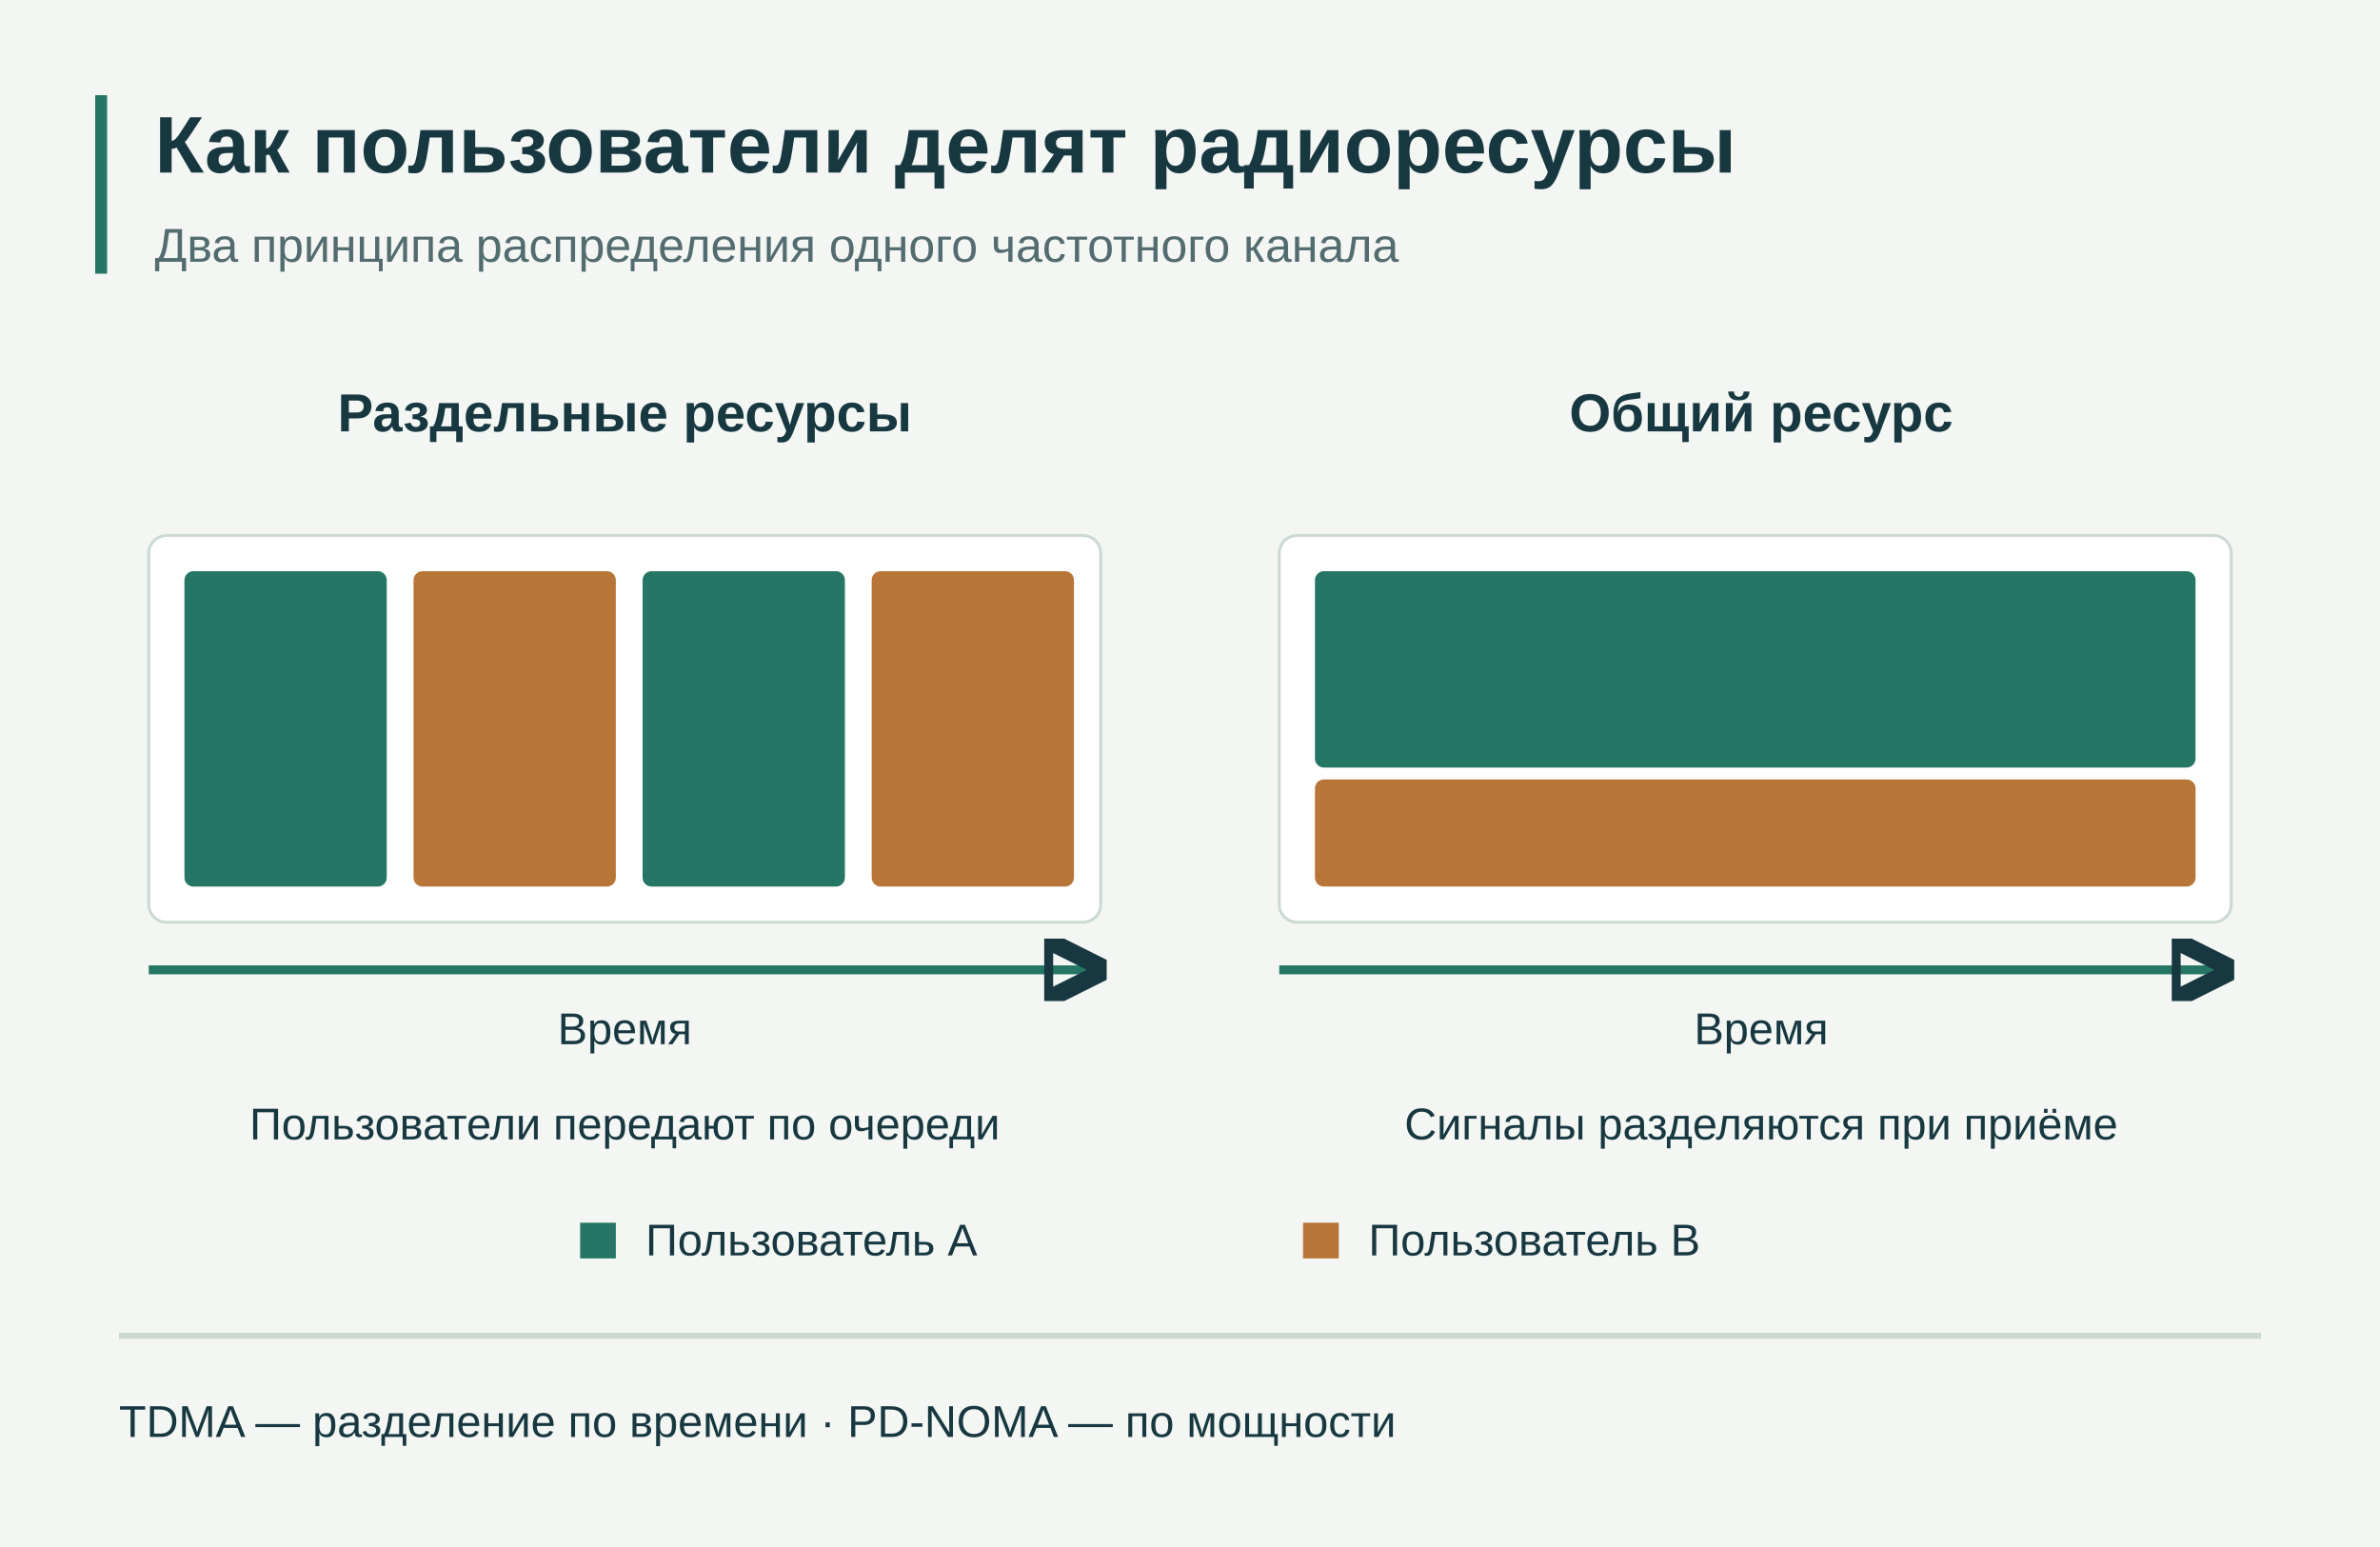
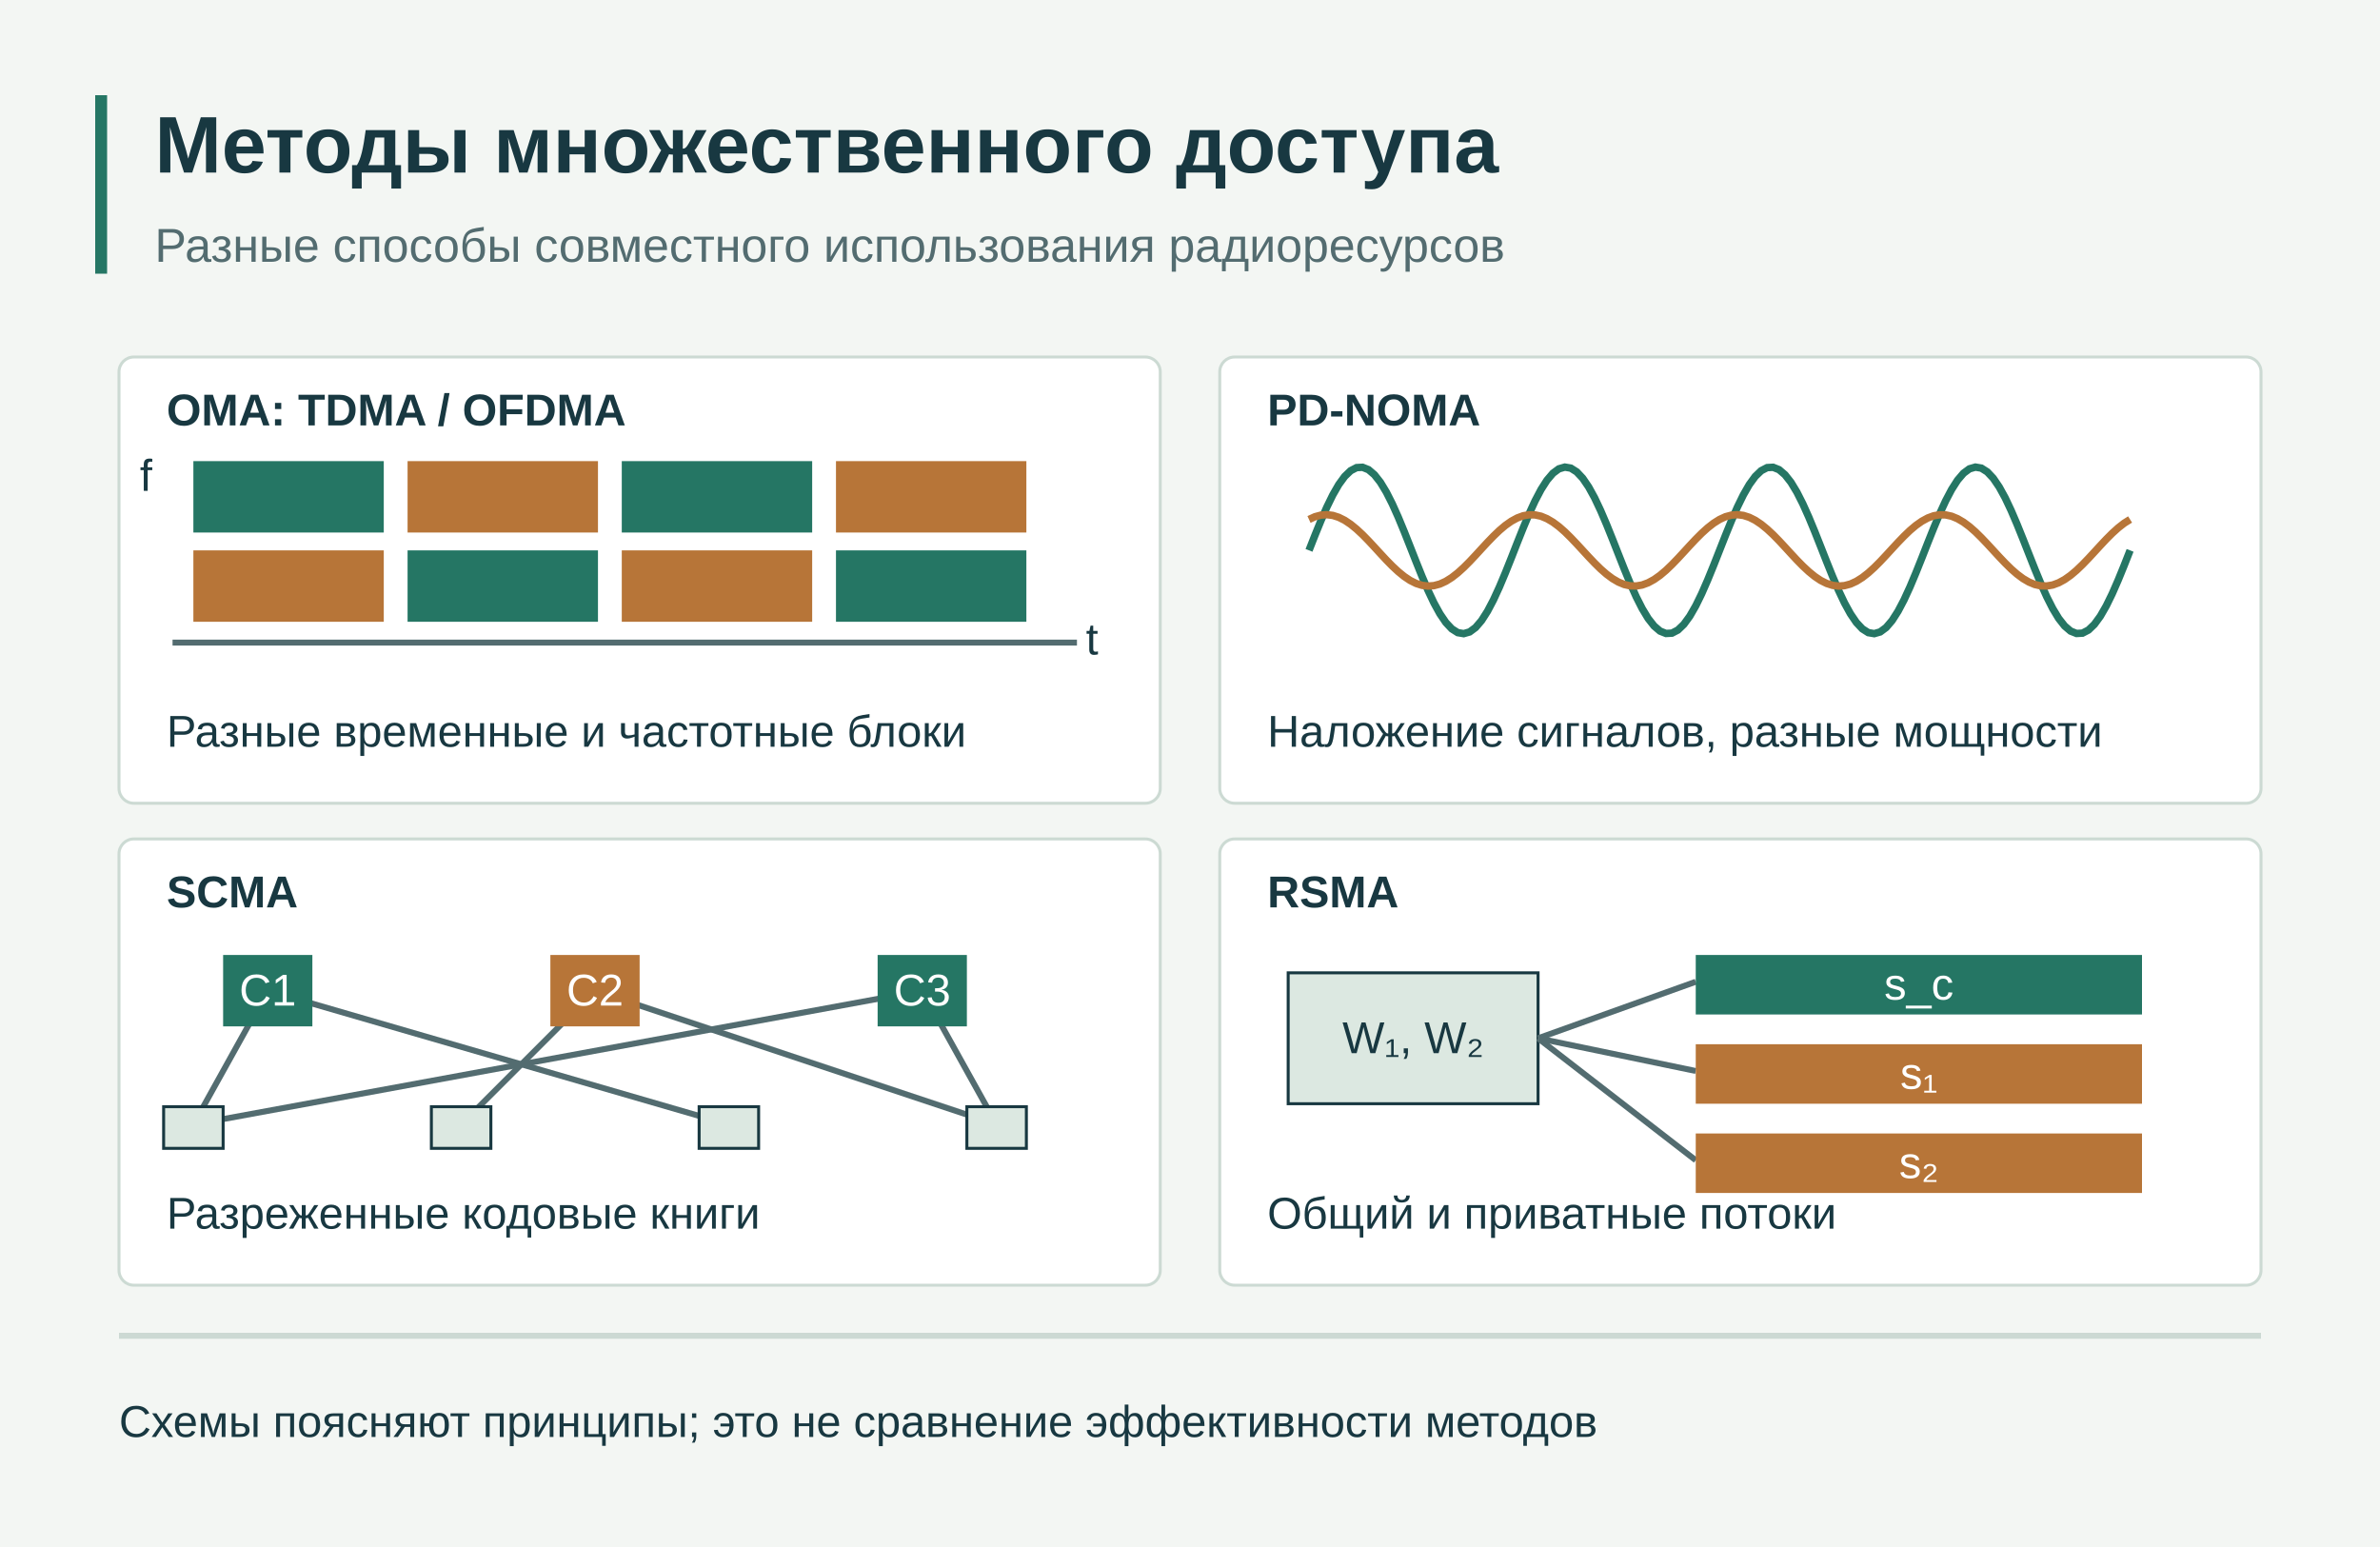
<svg xmlns="http://www.w3.org/2000/svg" viewBox="0 0 800 520" role="img" aria-labelledby="title desc">
  <defs>
    <marker id="arrow" markerWidth="7" markerHeight="7" refX="6" refY="3.5" orient="auto">
      <path d="M0 0L7 3.5L0 7Z" fill="#257664" />
    </marker>
  </defs>
  <style>text{font-family:Arial,sans-serif;fill:#183841;font-size:18px}path{fill:none;stroke:#183841;stroke-width:2}circle{fill:#fff;stroke:#183841;stroke-width:2}.muted{fill:#536c70;font-size:16px}.signal{stroke:#257664;stroke-width:3}.accent{fill:#257664}.head{font-size:27px;font-weight:700}.small{font-size:15px}</style>
  <rect x="0" y="0" width="800" height="520" fill="#f3f6f3" />
  <rect x="32" y="32" width="4" height="60" fill="#257664" />
-   <text x="52" y="58" class="head">Как пользователи делят радиоресурсы</text>
-   <text x="52" y="88" class="muted">Два принципа распределения одного частотного канала</text>
-   <text x="210" y="145" text-anchor="middle" font-weight="700">Раздельные ресурсы</text>
-   <text x="592" y="145" text-anchor="middle" font-weight="700">Общий ресурс</text>
-   <rect x="50" y="180" width="320" height="130" rx="6" fill="#fff" stroke="#ccdad3" />
-   <rect x="430" y="180" width="320" height="130" rx="6" fill="#fff" stroke="#ccdad3" />
-   <rect x="62" y="192" width="68" height="106" rx="3" fill="#257664" />
-   <rect x="139" y="192" width="68" height="106" rx="3" fill="#b77538" />
-   <rect x="216" y="192" width="68" height="106" rx="3" fill="#257664" />
-   <rect x="293" y="192" width="68" height="106" rx="3" fill="#b77538" />
-   <rect x="442" y="192" width="296" height="66" rx="3" fill="#257664" />
-   <rect x="442" y="262" width="296" height="36" rx="3" fill="#b77538" />
-   <path d="M50 326L369 326" class="signal" marker-end="url(#arrow)" />
-   <path d="M430 326L748 326" class="signal" marker-end="url(#arrow)" />
-   <text x="210" y="351" text-anchor="middle" class="small">Время</text>
-   <text x="592" y="351" text-anchor="middle" class="small">Время</text>
-   <text x="210" y="383" text-anchor="middle" class="small">Пользователи передают по очереди</text>
-   <text x="592" y="383" text-anchor="middle" class="small">Сигналы разделяются при приёме</text>
-   <rect x="195" y="411" width="12" height="12" fill="#257664" />
-   <text x="217" y="422" class="small">Пользователь A</text>
-   <rect x="438" y="411" width="12" height="12" fill="#b77538" />
-   <text x="460" y="422" class="small">Пользователь B</text>
+   <text x="52" y="58" class="head">Методы множественного доступа</text>
+   <text x="52" y="88" class="muted">Разные способы совместного использования радиоресурсов</text>
+   <rect x="40" y="120" width="350" height="150" rx="5" fill="#fff" stroke="#ccdad3" />
+   <rect x="410" y="120" width="350" height="150" rx="5" fill="#fff" stroke="#ccdad3" />
+   <rect x="40" y="282" width="350" height="150" rx="5" fill="#fff" stroke="#ccdad3" />
+   <rect x="410" y="282" width="350" height="150" rx="5" fill="#fff" stroke="#ccdad3" />
+   <text x="56" y="143" font-weight="700" class="small">OMA: TDMA / OFDMA</text>
+   <text x="426" y="143" font-weight="700" class="small">PD-NOMA</text>
+   <text x="56" y="305" font-weight="700" class="small">SCMA</text>
+   <text x="426" y="305" font-weight="700" class="small">RSMA</text>
+   <rect x="65" y="155" width="64" height="24" fill="#257664" />
+   <rect x="137" y="155" width="64" height="24" fill="#b77538" />
+   <rect x="209" y="155" width="64" height="24" fill="#257664" />
+   <rect x="281" y="155" width="64" height="24" fill="#b77538" />
+   <rect x="65" y="185" width="64" height="24" fill="#b77538" />
+   <rect x="137" y="185" width="64" height="24" fill="#257664" />
+   <rect x="209" y="185" width="64" height="24" fill="#b77538" />
+   <rect x="281" y="185" width="64" height="24" fill="#257664" />
+   <path d="M58 216L362 216" style="stroke:#536c70" />
+   <text x="365" y="220" class="small">t</text>
+   <text x="47" y="165" class="small">f</text>
+   <text x="56" y="251" class="small">Разные временные и частотные блоки</text>
+   <path d="M440 185.00L442 179.93L444 175.03L446 170.45L448 166.36L450 162.88L452 160.14L454 158.22L456 157.18L458 157.07L460 157.87L462 159.58L464 162.12L466 165.43L468 169.38L470 173.84L472 178.68L474 183.73L476 188.81L478 193.77L480 198.44L482 202.67L484 206.31L486 209.25L488 211.38L490 212.65L492 212.99L494 212.41L496 210.93L498 208.59L500 205.46L502 201.66L504 197.31L506 192.55L508 187.55L510 182.45L512 177.45L514 172.69L516 168.34L518 164.54L520 161.41L522 159.07L524 157.59L526 157.01L528 157.35L530 158.62L532 160.75L534 163.69L536 167.33L538 171.56L540 176.23L542 181.19L544 186.27L546 191.32L548 196.16L550 200.62L552 204.57L554 207.88L556 210.42L558 212.13L560 212.93L562 212.82L564 211.78L566 209.86L568 207.12L570 203.64L572 199.55L574 194.97L576 190.07L578 185.00L580 179.93L582 175.03L584 170.45L586 166.36L588 162.88L590 160.14L592 158.22L594 157.18L596 157.07L598 157.87L600 159.58L602 162.12L604 165.43L606 169.38L608 173.84L610 178.68L612 183.73L614 188.81L616 193.77L618 198.44L620 202.67L622 206.31L624 209.25L626 211.38L628 212.65L630 212.99L632 212.41L634 210.93L636 208.59L638 205.46L640 201.66L642 197.31L644 192.55L646 187.55L648 182.45L650 177.45L652 172.69L654 168.34L656 164.54L658 161.41L660 159.07L662 157.59L664 157.01L666 157.35L668 158.62L670 160.75L672 163.69L674 167.33L676 171.56L678 176.23L680 181.19L682 186.27L684 191.32L686 196.16L688 200.62L690 204.57L692 207.88L694 210.42L696 212.13L698 212.93L700 212.82L702 211.78L704 209.86L706 207.12L708 203.64L710 199.55L712 194.97L714 190.07L716 185.00" style="stroke:#257664;stroke-width:2.5" />
+   <path d="M440 174.61L442 173.69L444 173.15L446 173.00L448 173.25L450 173.89L452 174.89L454 176.23L456 177.86L458 179.72L460 181.76L462 183.91L464 186.09L466 188.24L468 190.28L470 192.14L472 193.77L474 195.11L476 196.11L478 196.75L480 197.00L482 196.85L484 196.31L486 195.39L488 194.13L490 192.57L492 190.76L494 188.76L496 186.63L498 184.45L500 182.29L502 180.22L504 178.30L506 176.61L508 175.20L510 174.11L512 173.37L514 173.03L516 173.08L518 173.52L520 174.35L522 175.52L524 177.01L526 178.76L528 180.73L530 182.83L532 185.00L534 187.17L536 189.27L538 191.24L540 192.99L542 194.48L544 195.65L546 196.48L548 196.92L550 196.97L552 196.63L554 195.89L556 194.80L558 193.39L560 191.70L562 189.78L564 187.71L566 185.55L568 183.37L570 181.24L572 179.24L574 177.43L576 175.87L578 174.61L580 173.69L582 173.15L584 173.00L586 173.25L588 173.89L590 174.89L592 176.23L594 177.86L596 179.72L598 181.76L600 183.91L602 186.09L604 188.24L606 190.28L608 192.14L610 193.77L612 195.11L614 196.11L616 196.75L618 197.00L620 196.85L622 196.31L624 195.39L626 194.13L628 192.57L630 190.76L632 188.76L634 186.63L636 184.45L638 182.29L640 180.22L642 178.30L644 176.61L646 175.20L648 174.11L650 173.37L652 173.03L654 173.08L656 173.52L658 174.35L660 175.52L662 177.01L664 178.76L666 180.73L668 182.83L670 185.00L672 187.17L674 189.27L676 191.24L678 192.99L680 194.48L682 195.65L684 196.48L686 196.92L688 196.97L690 196.63L692 195.89L694 194.80L696 193.39L698 191.70L700 189.78L702 187.71L704 185.55L706 183.37L708 181.24L710 179.24L712 177.43L714 175.87L716 174.61" style="stroke:#b77538;stroke-width:2.5" />
+   <text x="426" y="251" class="small">Наложение сигналов, разные мощности</text>
+   <path d="M90 333L65 378" style="stroke:#536c70" />
+   <path d="M90 333L245 378" style="stroke:#536c70" />
+   <path d="M200 333L155 378" style="stroke:#536c70" />
+   <path d="M200 333L335 378" style="stroke:#536c70" />
+   <path d="M310 333L65 378" style="stroke:#536c70" />
+   <path d="M310 333L335 378" style="stroke:#536c70" />
+   <rect x="75" y="321" width="30" height="24" fill="#257664" />
+   <text x="90" y="338" text-anchor="middle" class="small" style="fill:#fff">C1</text>
+   <rect x="185" y="321" width="30" height="24" fill="#b77538" />
+   <text x="200" y="338" text-anchor="middle" class="small" style="fill:#fff">C2</text>
+   <rect x="295" y="321" width="30" height="24" fill="#257664" />
+   <text x="310" y="338" text-anchor="middle" class="small" style="fill:#fff">C3</text>
+   <rect x="55" y="372" width="20" height="14" fill="#dce8e1" stroke="#183841" />
+   <rect x="145" y="372" width="20" height="14" fill="#dce8e1" stroke="#183841" />
+   <rect x="235" y="372" width="20" height="14" fill="#dce8e1" stroke="#183841" />
+   <rect x="325" y="372" width="20" height="14" fill="#dce8e1" stroke="#183841" />
+   <text x="56" y="413" class="small">Разреженные кодовые книги</text>
+   <rect x="433" y="327" width="84" height="44" fill="#dce8e1" stroke="#183841" />
+   <text x="475" y="354" text-anchor="middle" class="small">W₁, W₂</text>
+   <path d="M517 349L570 330" style="stroke:#536c70" />
+   <rect x="570" y="321" width="150" height="20" fill="#257664" />
+   <text x="645" y="336" text-anchor="middle" class="small" style="fill:#fff">s_c</text>
+   <path d="M517 349L570 360" style="stroke:#536c70" />
+   <rect x="570" y="351" width="150" height="20" fill="#b77538" />
+   <text x="645" y="366" text-anchor="middle" class="small" style="fill:#fff">s₁</text>
+   <path d="M517 349L570 390" style="stroke:#536c70" />
+   <rect x="570" y="381" width="150" height="20" fill="#b77538" />
+   <text x="645" y="396" text-anchor="middle" class="small" style="fill:#fff">s₂</text>
+   <text x="426" y="413" class="small">Общий и приватные потоки</text>
  <path d="M40 449L760 449" style="stroke:#ccd9d3" />
-   <text x="40" y="483" class="small">TDMA — разделение по времени · PD-NOMA — по мощности</text>
+   <text x="40" y="483" class="small">Схемы поясняют принципы; это не сравнение эффективности методов</text>
</svg>
